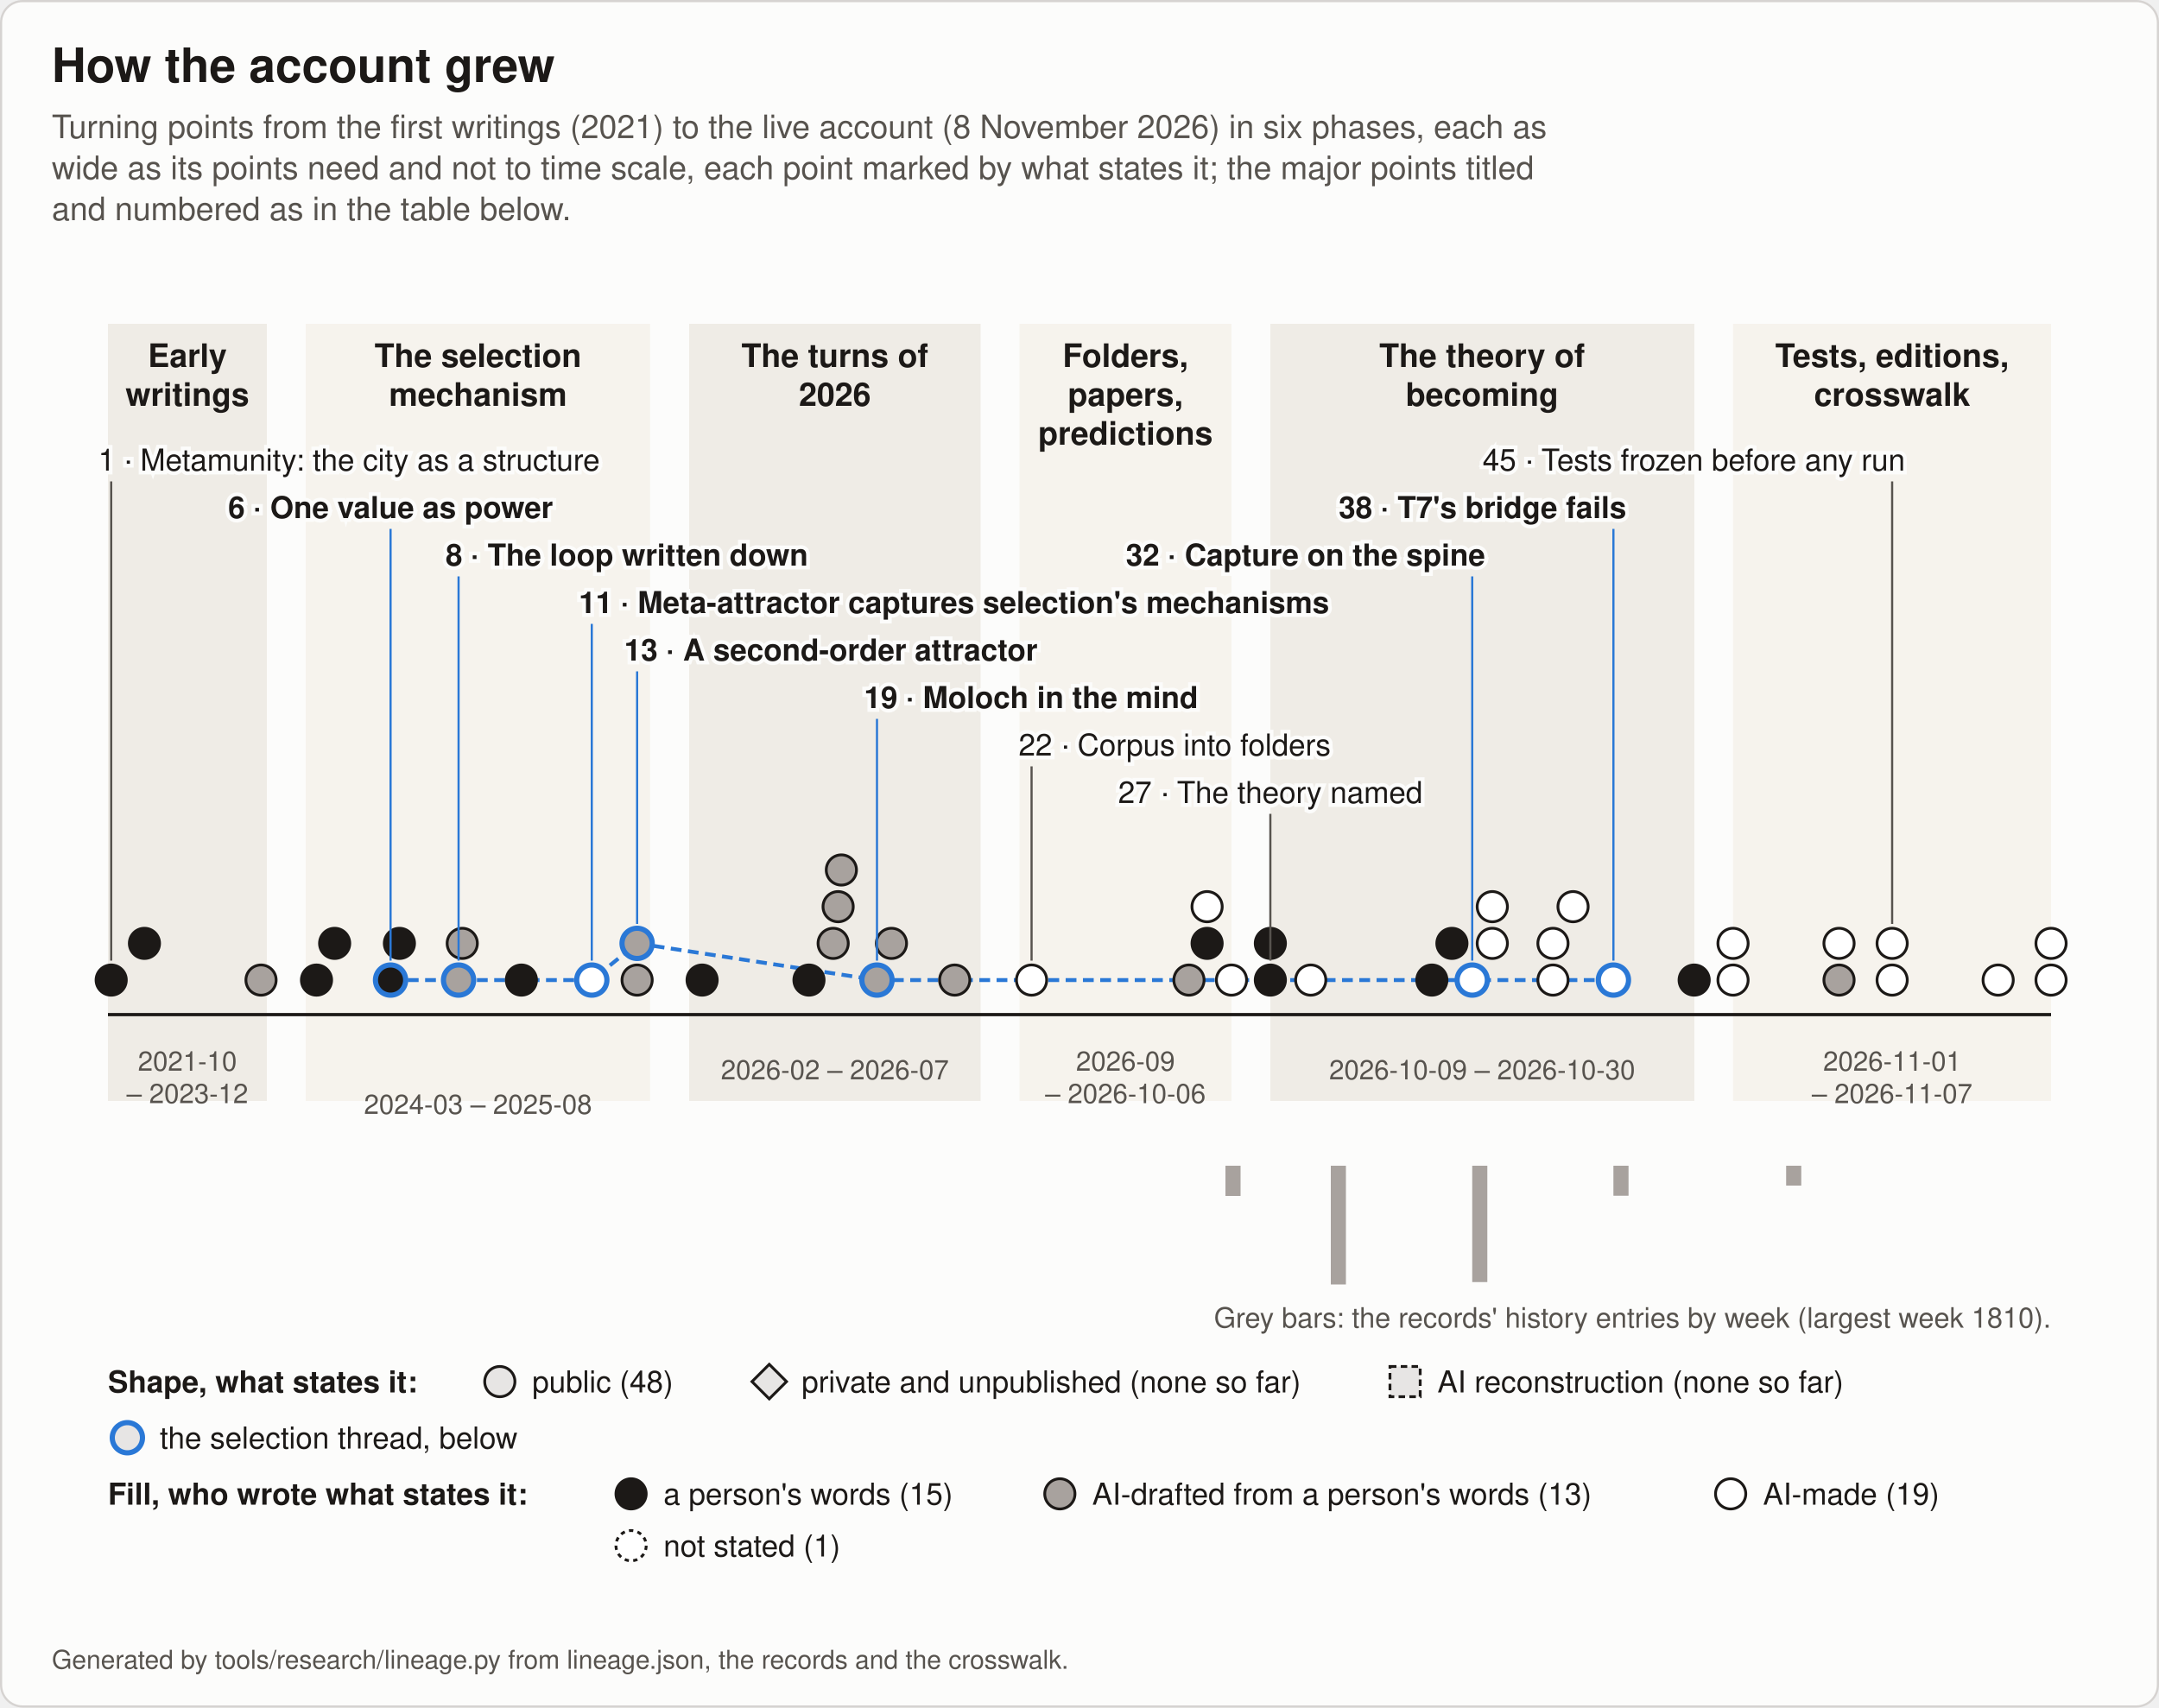
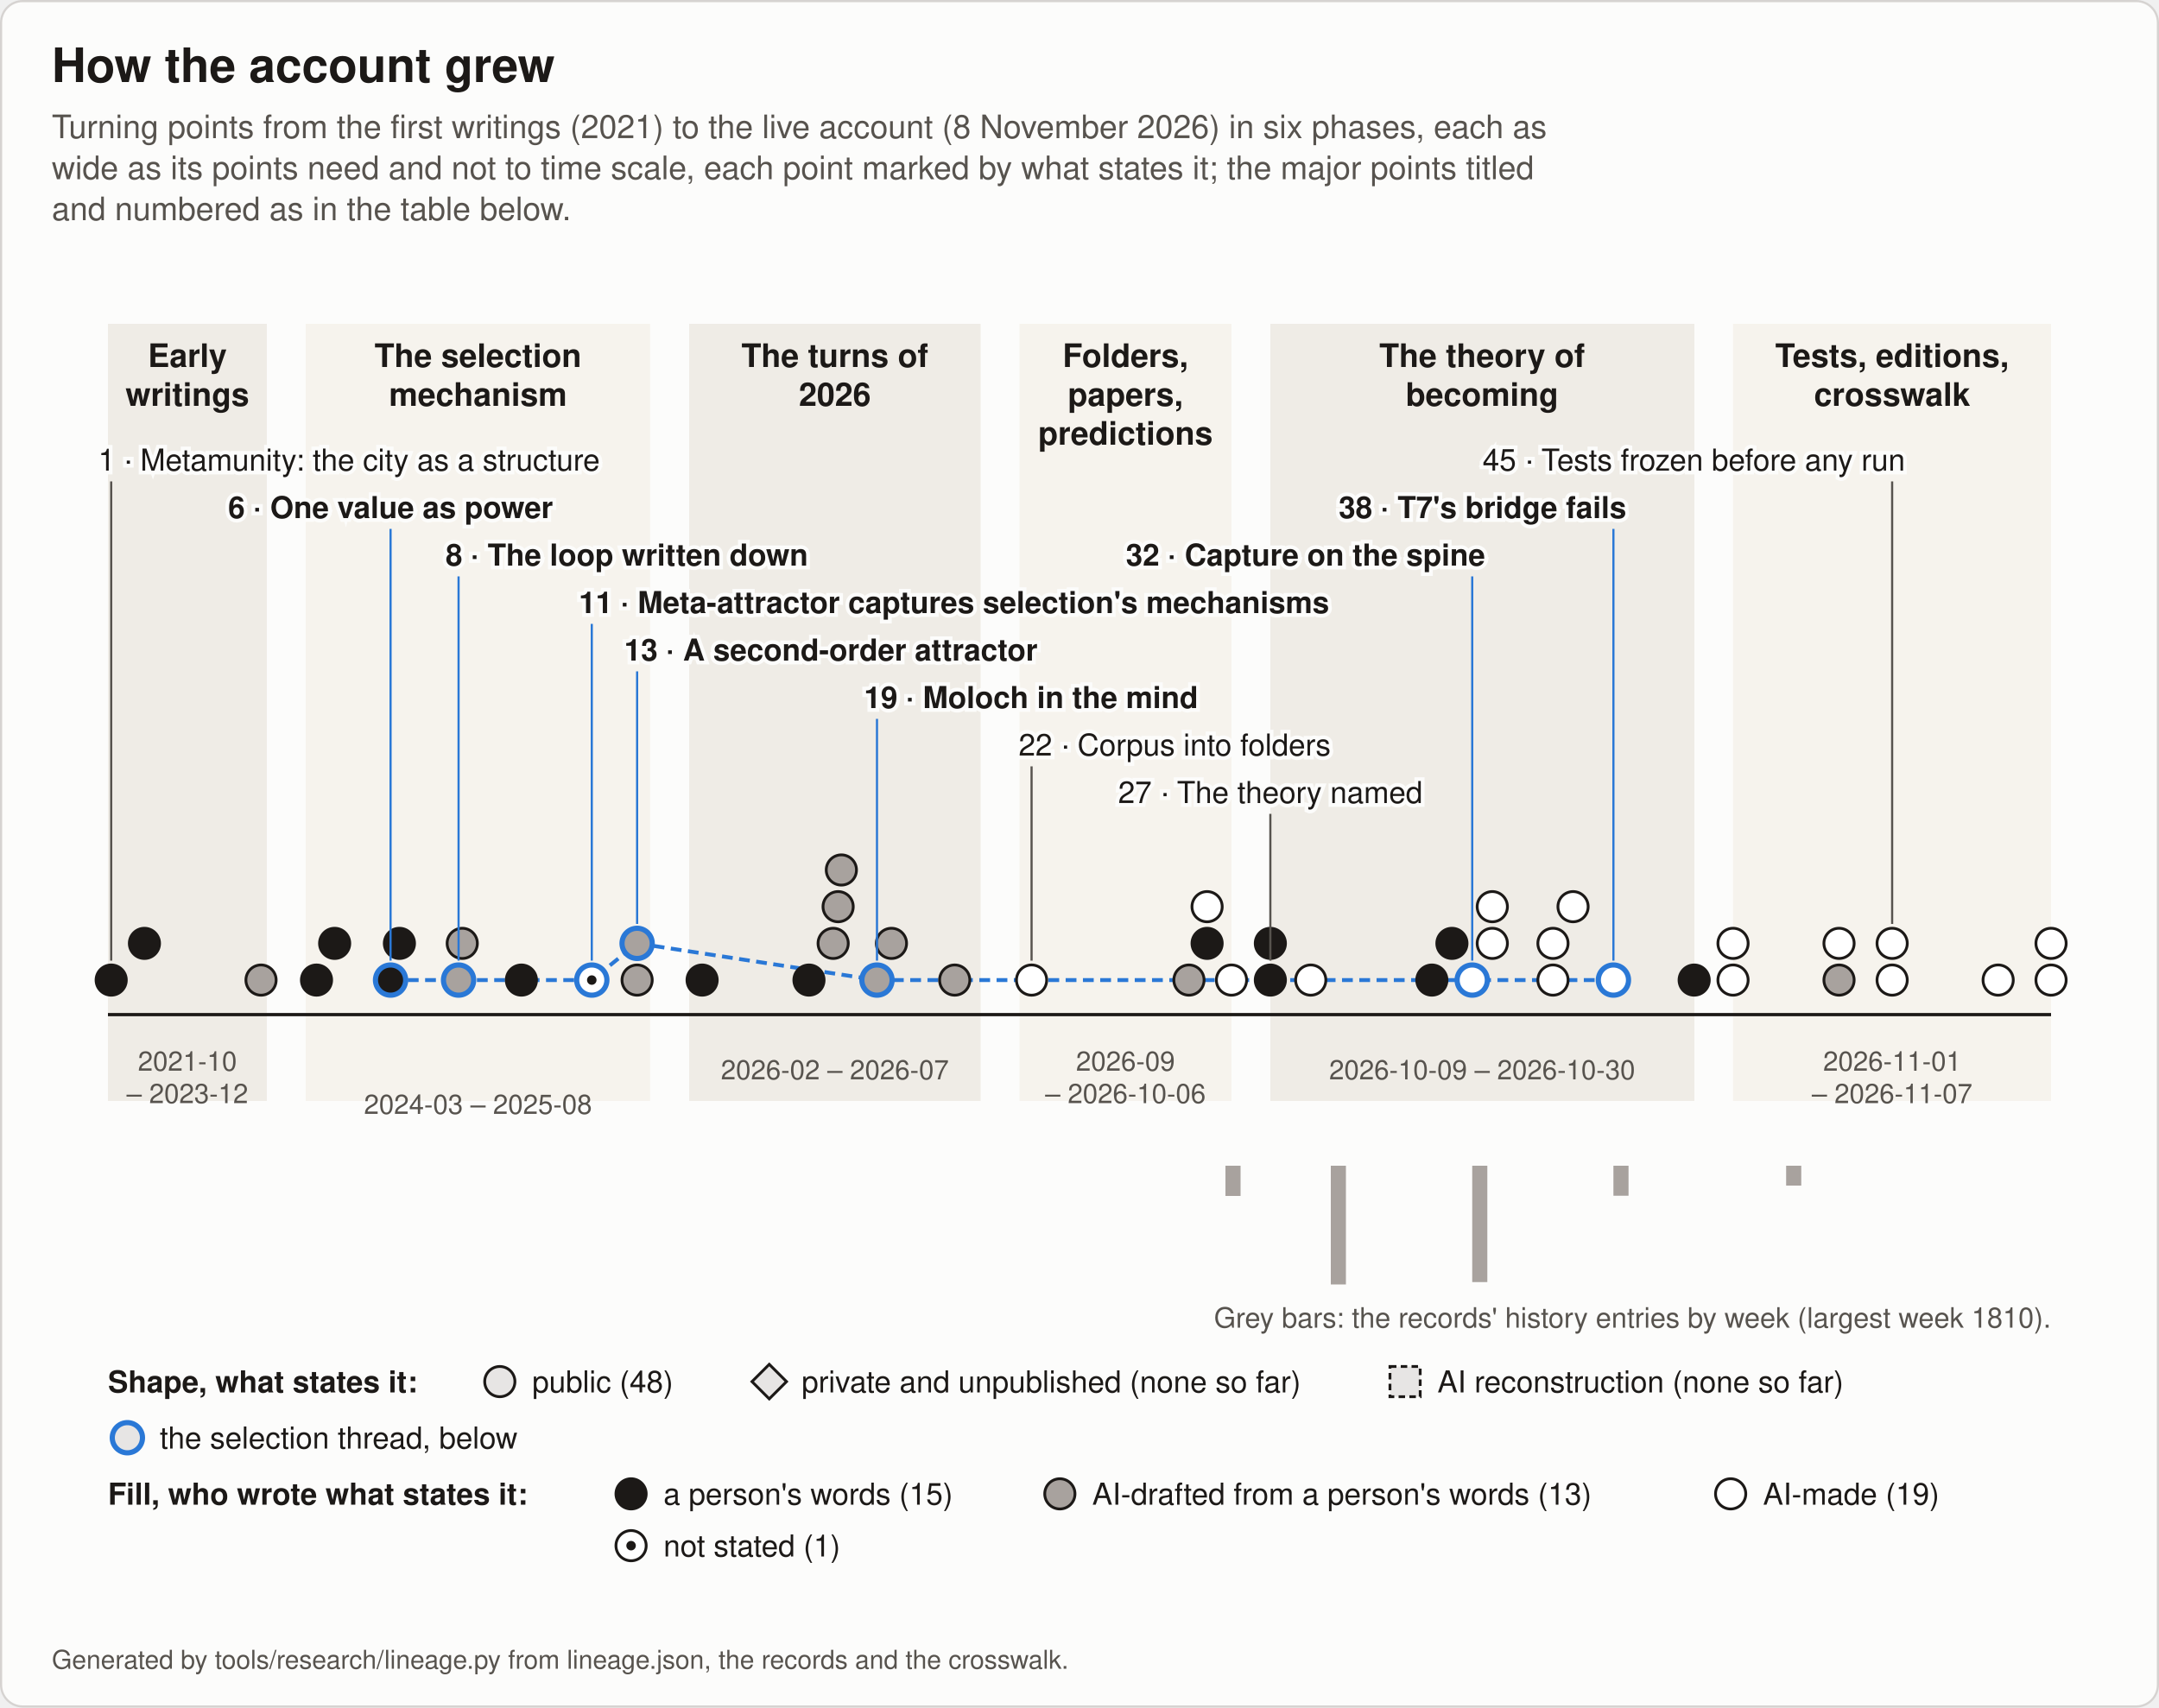
<svg xmlns="http://www.w3.org/2000/svg" viewBox="0 0 1000 791" width="1000" height="791" role="img" aria-labelledby="lineage-title" font-family="Helvetica, Arial, sans-serif">
  <rect x="0.5" y="0.5" width="999" height="790" rx="10" fill="#fcfcfb" stroke="#d6d3d1" />
  <text x="24.0" y="38.0" font-size="22" font-weight="bold" text-anchor="start" fill="#1c1917">How the account grew</text>
  <text x="24.0" y="64.0" font-size="15" text-anchor="start" fill="#57534e">Turning points from the first writings (2021) to the live account (8 November 2026) in six phases, each as</text>
  <text x="24.0" y="83.0" font-size="15" text-anchor="start" fill="#57534e">wide as its points need and not to time scale, each point marked by what states it; the major points titled</text>
  <text x="24.0" y="102.0" font-size="15" text-anchor="start" fill="#57534e">and numbered as in the table below.</text>
  <rect x="50.0" y="150" width="73.6" height="360" fill="#efece6" />
  <text x="86.8" y="170.0" font-size="15" font-weight="bold" text-anchor="middle" fill="#1c1917">Early</text>
  <text x="86.8" y="188.0" font-size="15" font-weight="bold" text-anchor="middle" fill="#1c1917">writings</text>
  <text x="86.8" y="496.0" font-size="12.5" text-anchor="middle" fill="#57534e">2021-10</text>
  <text x="86.8" y="511.0" font-size="12.5" text-anchor="middle" fill="#57534e">– 2023-12</text>
  <rect x="141.6" y="150" width="159.5" height="360" fill="#f6f3ed" />
  <text x="221.4" y="170.0" font-size="15" font-weight="bold" text-anchor="middle" fill="#1c1917">The selection</text>
  <text x="221.4" y="188.0" font-size="15" font-weight="bold" text-anchor="middle" fill="#1c1917">mechanism</text>
  <text x="221.4" y="516.0" font-size="12.5" text-anchor="middle" fill="#57534e">2024-03 – 2025-08</text>
  <rect x="319.2" y="150" width="135.0" height="360" fill="#efece6" />
  <text x="386.7" y="170.0" font-size="15" font-weight="bold" text-anchor="middle" fill="#1c1917">The turns of</text>
  <text x="386.7" y="188.0" font-size="15" font-weight="bold" text-anchor="middle" fill="#1c1917">2026</text>
  <text x="386.7" y="500.0" font-size="12.5" text-anchor="middle" fill="#57534e">2026-02 – 2026-07</text>
  <rect x="472.2" y="150" width="98.2" height="360" fill="#f6f3ed" />
  <text x="521.3" y="170.0" font-size="15" font-weight="bold" text-anchor="middle" fill="#1c1917">Folders,</text>
  <text x="521.3" y="188.0" font-size="15" font-weight="bold" text-anchor="middle" fill="#1c1917">papers,</text>
  <text x="521.3" y="206.0" font-size="15" font-weight="bold" text-anchor="middle" fill="#1c1917">predictions</text>
  <text x="521.3" y="496.0" font-size="12.5" text-anchor="middle" fill="#57534e">2026-09</text>
  <text x="521.3" y="511.0" font-size="12.5" text-anchor="middle" fill="#57534e">– 2026-10-06</text>
  <rect x="588.4" y="150" width="196.4" height="360" fill="#efece6" />
  <text x="686.5" y="170.0" font-size="15" font-weight="bold" text-anchor="middle" fill="#1c1917">The theory of</text>
  <text x="686.5" y="188.0" font-size="15" font-weight="bold" text-anchor="middle" fill="#1c1917">becoming</text>
  <text x="686.5" y="500.0" font-size="12.5" text-anchor="middle" fill="#57534e">2026-10-09 – 2026-10-30</text>
  <rect x="802.7" y="150" width="147.3" height="360" fill="#f6f3ed" />
  <text x="876.4" y="170.0" font-size="15" font-weight="bold" text-anchor="middle" fill="#1c1917">Tests, editions,</text>
  <text x="876.4" y="188.0" font-size="15" font-weight="bold" text-anchor="middle" fill="#1c1917">crosswalk</text>
  <text x="876.4" y="496.0" font-size="12.5" text-anchor="middle" fill="#57534e">2026-11-01</text>
  <text x="876.4" y="511.0" font-size="12.5" text-anchor="middle" fill="#57534e">– 2026-11-07</text>
  <line x1="50" y1="470" x2="950" y2="470" stroke="#1c1917" stroke-width="1.5" />
  <rect x="567.6" y="540.0" width="7" height="14.0" fill="#a8a29e" />
  <rect x="616.4" y="540.0" width="7" height="55.0" fill="#a8a29e" />
  <rect x="681.9" y="540.0" width="7" height="53.9" fill="#a8a29e" />
  <rect x="747.3" y="540.0" width="7" height="13.9" fill="#a8a29e" />
  <rect x="827.3" y="540.0" width="7" height="9.2" fill="#a8a29e" />
  <text x="950.0" y="615.0" font-size="13" text-anchor="end" fill="#57534e">Grey bars: the records' history entries by week (largest week 1810).</text>
  <path d="M180.9,454.0 L212.4,454.0 L274.1,454.0 L295.1,437.0 L406.2,454.0 L681.9,454.0 L747.3,454.0" fill="none" stroke="#2a78d6" stroke-width="1.8" stroke-dasharray="5 3" />
  <circle cx="51.5" cy="454.0" r="7" fill="#1c1917" stroke="#1c1917" stroke-width="1.3" />
  <circle cx="66.9" cy="437.0" r="7" fill="#1c1917" stroke="#1c1917" stroke-width="1.3" />
  <circle cx="120.9" cy="454.0" r="7" fill="#a8a29e" stroke="#1c1917" stroke-width="1.3" />
  <circle cx="146.6" cy="454.0" r="7" fill="#1c1917" stroke="#1c1917" stroke-width="1.3" />
  <circle cx="155.0" cy="437.0" r="7" fill="#1c1917" stroke="#1c1917" stroke-width="1.3" />
  <circle cx="180.9" cy="454.0" r="7" fill="#1c1917" stroke="#2a78d6" stroke-width="2.4" />
  <circle cx="185.0" cy="437.0" r="7" fill="#1c1917" stroke="#1c1917" stroke-width="1.3" />
  <circle cx="212.4" cy="454.0" r="7" fill="#a8a29e" stroke="#2a78d6" stroke-width="2.4" />
  <circle cx="214.1" cy="437.0" r="7" fill="#a8a29e" stroke="#1c1917" stroke-width="1.3" />
  <circle cx="241.5" cy="454.0" r="7" fill="#1c1917" stroke="#1c1917" stroke-width="1.3" />
  <circle cx="274.1" cy="454.0" r="7" fill="#ffffff" stroke="#2a78d6" stroke-width="2.4" />
+   <circle cx="274.1" cy="454.0" r="2.2" fill="#1c1917" />
  <circle cx="295.1" cy="454.0" r="7" fill="#a8a29e" stroke="#1c1917" stroke-width="1.3" />
  <circle cx="295.1" cy="437.0" r="7" fill="#a8a29e" stroke="#2a78d6" stroke-width="2.4" />
  <circle cx="325.2" cy="454.0" r="7" fill="#1c1917" stroke="#1c1917" stroke-width="1.3" />
  <circle cx="374.7" cy="454.0" r="7" fill="#1c1917" stroke="#1c1917" stroke-width="1.3" />
  <circle cx="385.9" cy="437.0" r="7" fill="#a8a29e" stroke="#1c1917" stroke-width="1.3" />
  <circle cx="388.2" cy="420.0" r="7" fill="#a8a29e" stroke="#1c1917" stroke-width="1.3" />
  <circle cx="389.7" cy="403.0" r="7" fill="#a8a29e" stroke="#1c1917" stroke-width="1.3" />
  <circle cx="406.2" cy="454.0" r="7" fill="#a8a29e" stroke="#2a78d6" stroke-width="2.4" />
  <circle cx="412.9" cy="437.0" r="7" fill="#a8a29e" stroke="#1c1917" stroke-width="1.3" />
  <circle cx="442.2" cy="454.0" r="7" fill="#a8a29e" stroke="#1c1917" stroke-width="1.3" />
  <circle cx="477.8" cy="454.0" r="7" fill="#ffffff" stroke="#1c1917" stroke-width="1.3" />
  <circle cx="550.7" cy="454.0" r="7" fill="#a8a29e" stroke="#1c1917" stroke-width="1.3" />
  <circle cx="559.1" cy="437.0" r="7" fill="#1c1917" stroke="#1c1917" stroke-width="1.3" />
  <circle cx="559.1" cy="420.0" r="7" fill="#ffffff" stroke="#1c1917" stroke-width="1.3" />
  <circle cx="570.4" cy="454.0" r="7" fill="#ffffff" stroke="#1c1917" stroke-width="1.3" />
  <circle cx="588.4" cy="454.0" r="7" fill="#1c1917" stroke="#1c1917" stroke-width="1.3" />
  <circle cx="588.4" cy="437.0" r="7" fill="#1c1917" stroke="#1c1917" stroke-width="1.3" />
  <circle cx="607.1" cy="454.0" r="7" fill="#ffffff" stroke="#1c1917" stroke-width="1.3" />
  <circle cx="663.2" cy="454.0" r="7" fill="#1c1917" stroke="#1c1917" stroke-width="1.3" />
  <circle cx="672.5" cy="437.0" r="7" fill="#1c1917" stroke="#1c1917" stroke-width="1.3" />
  <circle cx="681.9" cy="454.0" r="7" fill="#ffffff" stroke="#2a78d6" stroke-width="2.4" />
  <circle cx="691.2" cy="437.0" r="7" fill="#ffffff" stroke="#1c1917" stroke-width="1.3" />
  <circle cx="691.2" cy="420.0" r="7" fill="#ffffff" stroke="#1c1917" stroke-width="1.3" />
  <circle cx="719.3" cy="454.0" r="7" fill="#ffffff" stroke="#1c1917" stroke-width="1.3" />
  <circle cx="719.3" cy="437.0" r="7" fill="#ffffff" stroke="#1c1917" stroke-width="1.3" />
  <circle cx="728.6" cy="420.0" r="7" fill="#ffffff" stroke="#1c1917" stroke-width="1.3" />
  <circle cx="747.3" cy="454.0" r="7" fill="#ffffff" stroke="#2a78d6" stroke-width="2.4" />
  <circle cx="784.7" cy="454.0" r="7" fill="#1c1917" stroke="#1c1917" stroke-width="1.3" />
  <circle cx="802.7" cy="454.0" r="7" fill="#ffffff" stroke="#1c1917" stroke-width="1.3" />
  <circle cx="802.7" cy="437.0" r="7" fill="#ffffff" stroke="#1c1917" stroke-width="1.3" />
  <circle cx="851.8" cy="454.0" r="7" fill="#a8a29e" stroke="#1c1917" stroke-width="1.3" />
  <circle cx="851.8" cy="437.0" r="7" fill="#ffffff" stroke="#1c1917" stroke-width="1.3" />
  <circle cx="876.4" cy="454.0" r="7" fill="#ffffff" stroke="#1c1917" stroke-width="1.3" />
  <circle cx="876.4" cy="437.0" r="7" fill="#ffffff" stroke="#1c1917" stroke-width="1.3" />
  <circle cx="925.5" cy="454.0" r="7" fill="#ffffff" stroke="#1c1917" stroke-width="1.3" />
  <circle cx="950.0" cy="454.0" r="7" fill="#ffffff" stroke="#1c1917" stroke-width="1.3" />
  <circle cx="950.0" cy="437.0" r="7" fill="#ffffff" stroke="#1c1917" stroke-width="1.3" />
  <line x1="51.5" y1="445.0" x2="51.5" y2="223.0" stroke="#57534e" stroke-width="1" />
  <text x="45.5" y="218.0" font-size="14" text-anchor="start" fill="#1c1917" stroke="#fcfcfb" stroke-width="3.5" paint-order="stroke">1 · Metamunity: the city as a structure</text>
  <line x1="180.9" y1="445.0" x2="180.9" y2="245.0" stroke="#2a78d6" stroke-width="1" />
  <text x="180.9" y="240.0" font-size="14" font-weight="bold" text-anchor="middle" fill="#1c1917" stroke="#fcfcfb" stroke-width="3.5" paint-order="stroke">6 · One value as power</text>
  <line x1="212.4" y1="445.0" x2="212.4" y2="267.0" stroke="#2a78d6" stroke-width="1" />
  <text x="206.4" y="262.0" font-size="14" font-weight="bold" text-anchor="start" fill="#1c1917" stroke="#fcfcfb" stroke-width="3.5" paint-order="stroke">8 · The loop written down</text>
  <line x1="274.1" y1="445.0" x2="274.1" y2="289.0" stroke="#2a78d6" stroke-width="1" />
  <text x="268.1" y="284.0" font-size="14" font-weight="bold" text-anchor="start" fill="#1c1917" stroke="#fcfcfb" stroke-width="3.5" paint-order="stroke">11 · Meta-attractor captures selection's mechanisms</text>
  <line x1="295.1" y1="428.0" x2="295.1" y2="311.0" stroke="#2a78d6" stroke-width="1" />
  <text x="289.1" y="306.0" font-size="14" font-weight="bold" text-anchor="start" fill="#1c1917" stroke="#fcfcfb" stroke-width="3.5" paint-order="stroke">13 · A second-order attractor</text>
  <line x1="406.2" y1="445.0" x2="406.2" y2="333.0" stroke="#2a78d6" stroke-width="1" />
  <text x="400.2" y="328.0" font-size="14" font-weight="bold" text-anchor="start" fill="#1c1917" stroke="#fcfcfb" stroke-width="3.5" paint-order="stroke">19 · Moloch in the mind</text>
  <line x1="477.8" y1="445.0" x2="477.8" y2="355.0" stroke="#57534e" stroke-width="1" />
  <text x="471.8" y="350.0" font-size="14" text-anchor="start" fill="#1c1917" stroke="#fcfcfb" stroke-width="3.5" paint-order="stroke">22 · Corpus into folders</text>
  <line x1="588.4" y1="445.0" x2="588.4" y2="377.0" stroke="#57534e" stroke-width="1" />
  <text x="588.4" y="372.0" font-size="14" text-anchor="middle" fill="#1c1917" stroke="#fcfcfb" stroke-width="3.5" paint-order="stroke">27 · The theory named</text>
  <line x1="681.9" y1="445.0" x2="681.9" y2="267.0" stroke="#2a78d6" stroke-width="1" />
  <text x="687.9" y="262.0" font-size="14" font-weight="bold" text-anchor="end" fill="#1c1917" stroke="#fcfcfb" stroke-width="3.5" paint-order="stroke">32 · Capture on the spine</text>
  <line x1="747.3" y1="445.0" x2="747.3" y2="245.0" stroke="#2a78d6" stroke-width="1" />
  <text x="753.3" y="240.0" font-size="14" font-weight="bold" text-anchor="end" fill="#1c1917" stroke="#fcfcfb" stroke-width="3.5" paint-order="stroke">38 · T7's bridge fails</text>
  <line x1="876.4" y1="428.0" x2="876.4" y2="223.0" stroke="#57534e" stroke-width="1" />
  <text x="882.4" y="218.0" font-size="14" text-anchor="end" fill="#1c1917" stroke="#fcfcfb" stroke-width="3.5" paint-order="stroke">45 · Tests frozen before any run</text>
  <text x="50.0" y="645.0" font-size="14" font-weight="bold" text-anchor="start" fill="#1c1917">Shape, what states it:</text>
  <circle cx="231.5" cy="640.0" r="7" fill="#e7e5e4" stroke="#1c1917" stroke-width="1.3" />
  <text x="246.5" y="645.0" font-size="14" text-anchor="start" fill="#1c1917">public (48)</text>
  <path d="M356.3,632.0 L364.3,640.0 L356.3,648.0 L348.3,640.0 z" fill="#e7e5e4" stroke="#1c1917" stroke-width="1.3" />
  <text x="371.3" y="645.0" font-size="14" text-anchor="start" fill="#1c1917">private and unpublished (none so far)</text>
  <rect x="643.8" y="633.0" width="14" height="14" fill="#e7e5e4" stroke="#1c1917" stroke-width="1.3" stroke-dasharray="3 2" />
  <text x="665.8" y="645.0" font-size="14" text-anchor="start" fill="#1c1917">AI reconstruction (none so far)</text>
  <circle cx="59.0" cy="666.0" r="7" fill="#e7e5e4" stroke="#2a78d6" stroke-width="2.4" />
  <text x="74.0" y="671.0" font-size="14" text-anchor="start" fill="#1c1917">the selection thread, below</text>
  <text x="50.0" y="697.0" font-size="14" font-weight="bold" text-anchor="start" fill="#1c1917">Fill, who wrote what states it:</text>
  <circle cx="292.3" cy="692.0" r="7" fill="#1c1917" stroke="#1c1917" stroke-width="1.3" />
  <text x="307.3" y="697.0" font-size="14" text-anchor="start" fill="#1c1917">a person's words (15)</text>
  <circle cx="490.9" cy="692.0" r="7" fill="#a8a29e" stroke="#1c1917" stroke-width="1.3" />
  <text x="505.9" y="697.0" font-size="14" text-anchor="start" fill="#1c1917">AI-drafted from a person's words (13)</text>
  <circle cx="801.6" cy="692.0" r="7" fill="#ffffff" stroke="#1c1917" stroke-width="1.3" />
  <text x="816.6" y="697.0" font-size="14" text-anchor="start" fill="#1c1917">AI-made (19)</text>
-   <circle cx="292.3" cy="716.0" r="7" fill="#ffffff" stroke="#1c1917" stroke-width="1.3" stroke-dasharray="2 2" />
+   <circle cx="292.3" cy="716.0" r="7" fill="#ffffff" stroke="#1c1917" stroke-width="1.3" />
+   <circle cx="292.3" cy="716.0" r="2.2" fill="#1c1917" />
  <text x="307.3" y="721.0" font-size="14" text-anchor="start" fill="#1c1917">not stated (1)</text>
  <text x="24.0" y="773.0" font-size="12" text-anchor="start" fill="#57534e">Generated by tools/research/lineage.py from lineage.json, the records and the crosswalk.</text>
</svg>
